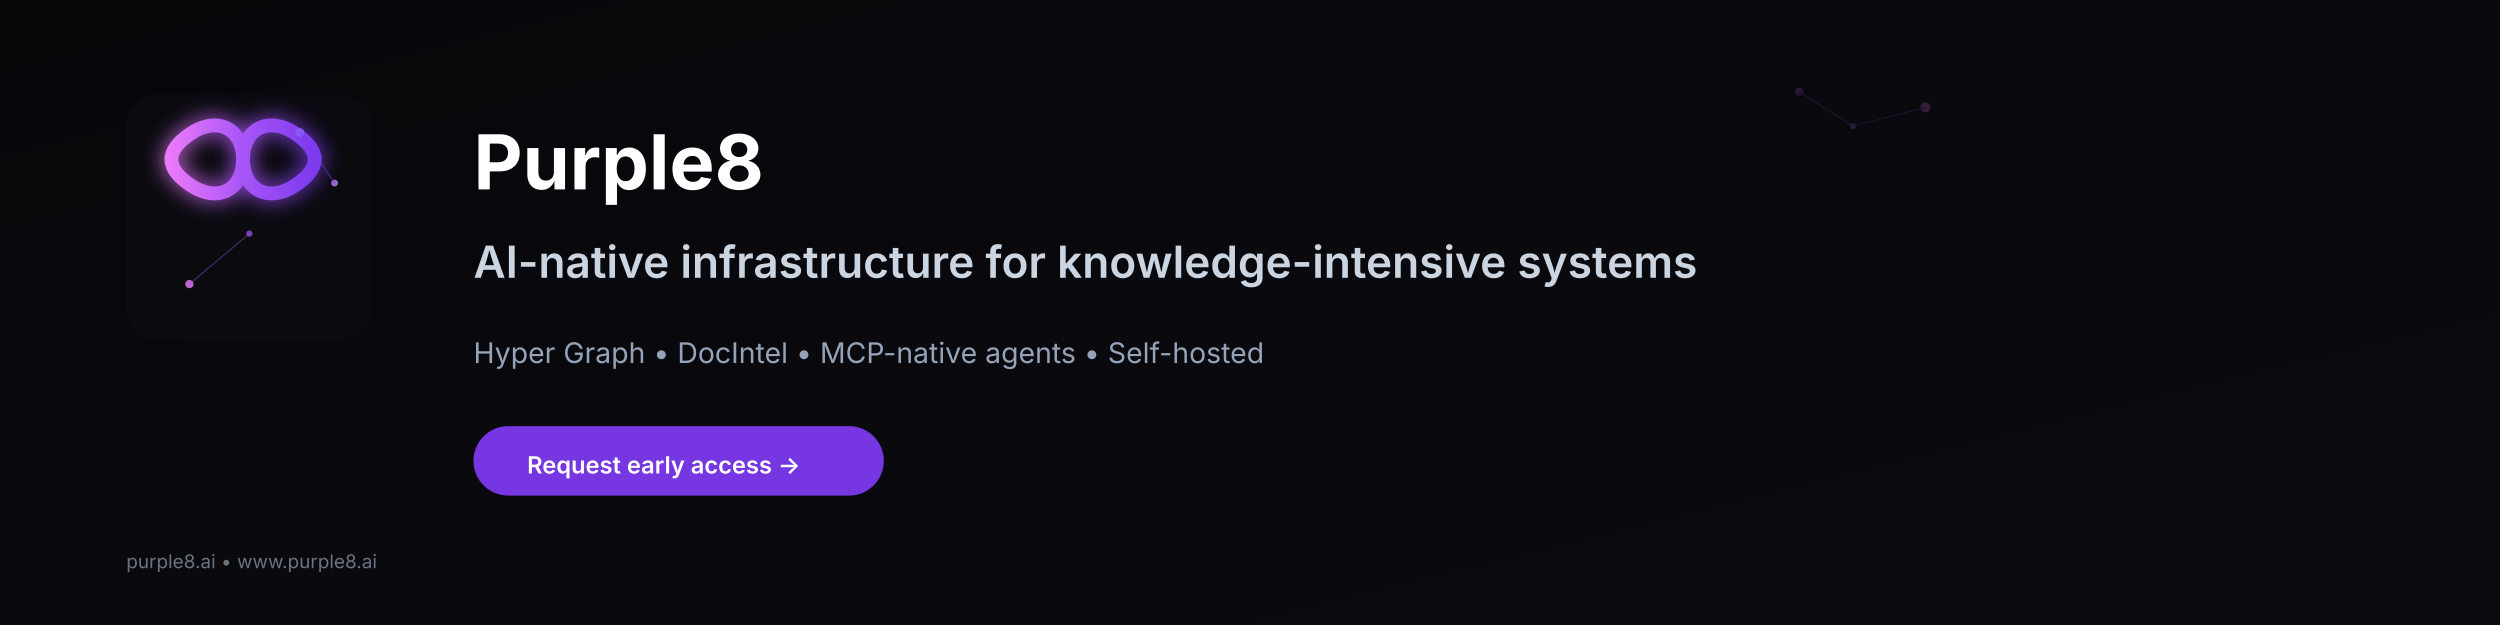
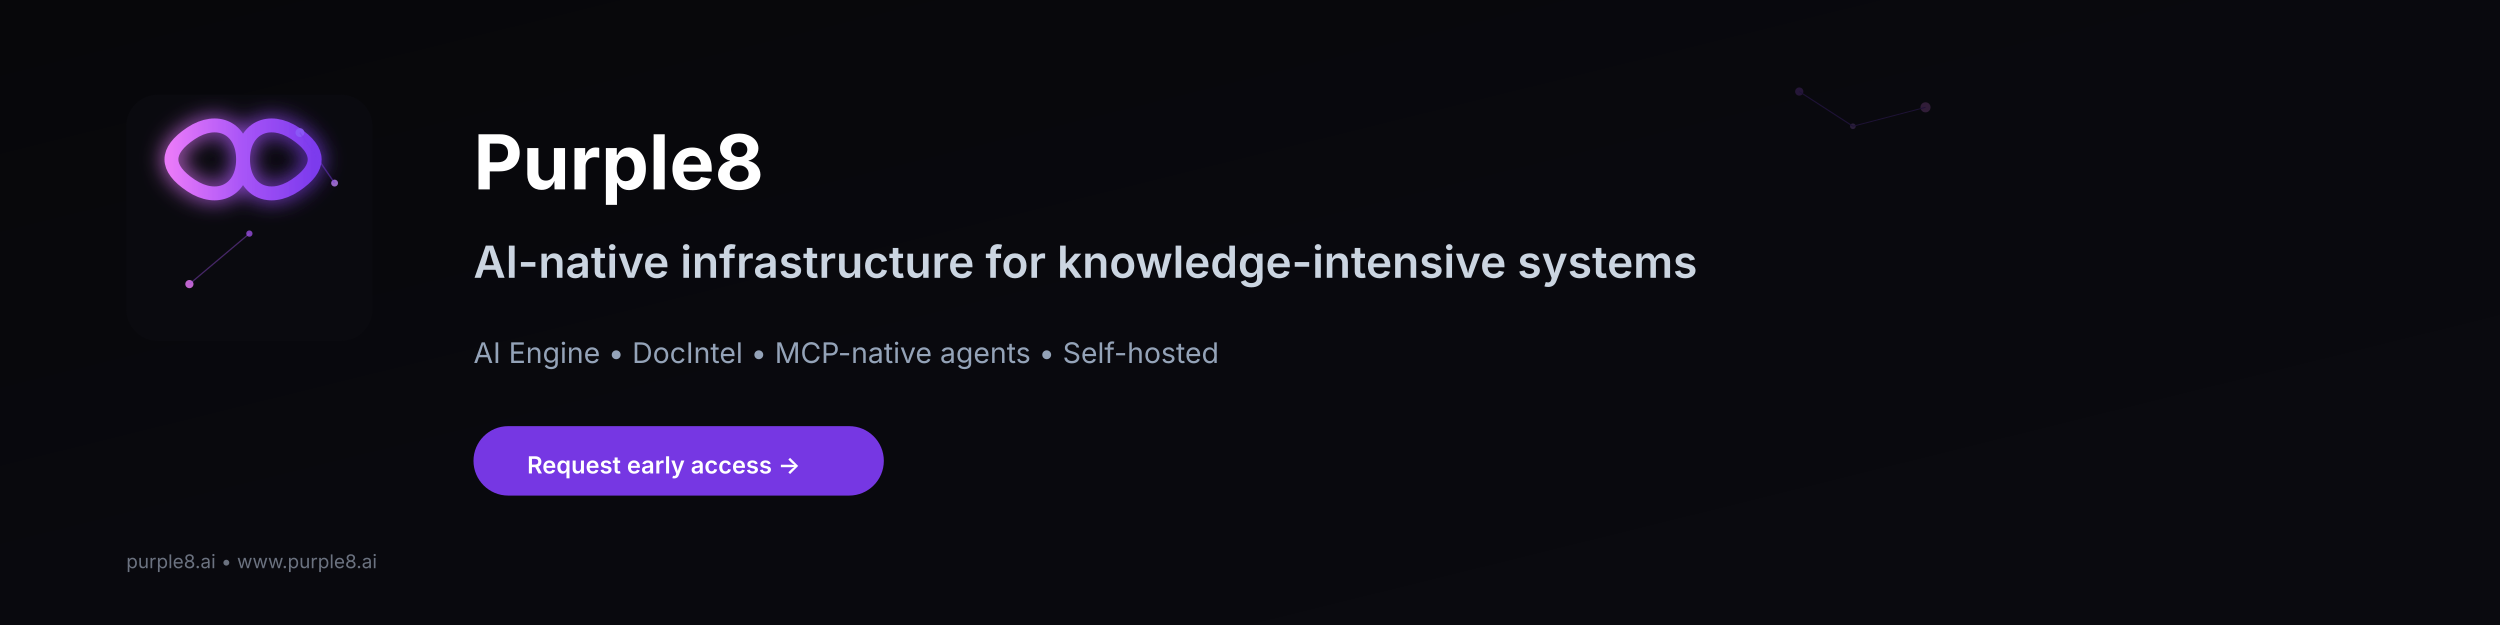
<svg xmlns="http://www.w3.org/2000/svg" width="1584" height="396" viewBox="0 0 1584 396">
  <defs>
    <linearGradient id="bg" x1="0" y1="0" x2="1" y2="1">
      <stop offset="0%" stop-color="#07070a" />
      <stop offset="50%" stop-color="#09090e" />
      <stop offset="100%" stop-color="#0a0a0f" />
    </linearGradient>
    <linearGradient id="stroke" x1="0" y1="0" x2="1" y2="0">
      <stop offset="0%" stop-color="#e879f9" />
      <stop offset="50%" stop-color="#a855f7" />
      <stop offset="100%" stop-color="#7c3aed" />
    </linearGradient>
    <filter id="glow" x="-50%" y="-50%" width="200%" height="200%">
      <feGaussianBlur stdDeviation="6" result="b" />
      <feMerge>
        <feMergeNode in="b" />
        <feMergeNode in="SourceGraphic" />
      </feMerge>
    </filter>
  </defs>
  <rect width="100%" height="100%" fill="url(#bg)" />
  <g transform="translate(80,60)">
    <rect x="0" y="0" width="156" height="156" rx="20" fill="#0a0a0f" />
    <g transform="translate(8,8) scale(1.1)" filter="url(#glow)">
      <path d="M60 30 C60 12 45 5 30 15 C15 25 15 35 30 45 C45 55 60 48 60 30 C60 12 75 5 90 15 C105 25 105 35 90 45 C75 55 60 48 60 30" fill="none" stroke="url(#stroke)" stroke-width="8" stroke-linecap="round" stroke-linejoin="round" />
    </g>
    <g opacity="0.95">
      <circle cx="110" cy="24" r="2.8" fill="#8b5cf6" opacity="0.9" />
      <circle cx="132" cy="56" r="2.2" fill="#c084fc" opacity="0.8" />
      <circle cx="40" cy="120" r="2.6" fill="#e879f9" opacity="0.85" />
      <circle cx="78" cy="88" r="2" fill="#a855f7" opacity="0.75" />
      <line x1="110" y1="24" x2="132" y2="56" stroke="#7c3aed" stroke-width="0.9" opacity="0.45" />
      <line x1="78" y1="88" x2="40" y2="120" stroke="#a855f7" stroke-width="0.8" opacity="0.4" />
    </g>
  </g>
  <g transform="translate(300,120)">
    <text x="0" y="0" font-family="Inter, sans-serif" font-size="48" font-weight="700" fill="#ffffff">Purple8</text>
    <text x="0" y="56" font-family="Inter, sans-serif" font-size="28" font-weight="600" fill="#cbd5e1">AI-native infrastructure for knowledge-intensive systems</text>
-     <text x="0" y="110" font-family="Inter, sans-serif" font-size="18" fill="#94a3b8">Hyper Graph • DocIntel • MCP-native agents • Self-hosted</text>
+     <text x="0" y="110" font-family="Inter, sans-serif" font-size="18" fill="#94a3b8">AI Engine • DocIntel • MCP-native agents • Self-hosted</text>
    <g transform="translate(0,150)">
      <rect x="0" y="0" width="260" height="44" rx="22" fill="#7c3aed" opacity="0.95" />
      <text x="34" y="30" font-family="Inter, sans-serif" font-size="15" font-weight="600" fill="#fff">Request early access →</text>
    </g>
  </g>
  <g transform="translate(1120,40)" opacity="0.18">
    <circle cx="20" cy="18" r="2.6" fill="#a855f7" />
    <circle cx="54" cy="40" r="1.8" fill="#c084fc" />
    <circle cx="100" cy="28" r="3.2" fill="#e879f9" />
    <line x1="20" y1="18" x2="54" y2="40" stroke="#7c3aed" stroke-width="0.7" />
    <line x1="54" y1="40" x2="100" y2="28" stroke="#7c3aed" stroke-width="0.6" />
  </g>
  <text x="80" y="360" font-family="Inter, sans-serif" font-size="12" fill="#6b7280">purple8.ai • www.purple8.ai</text>
</svg>
